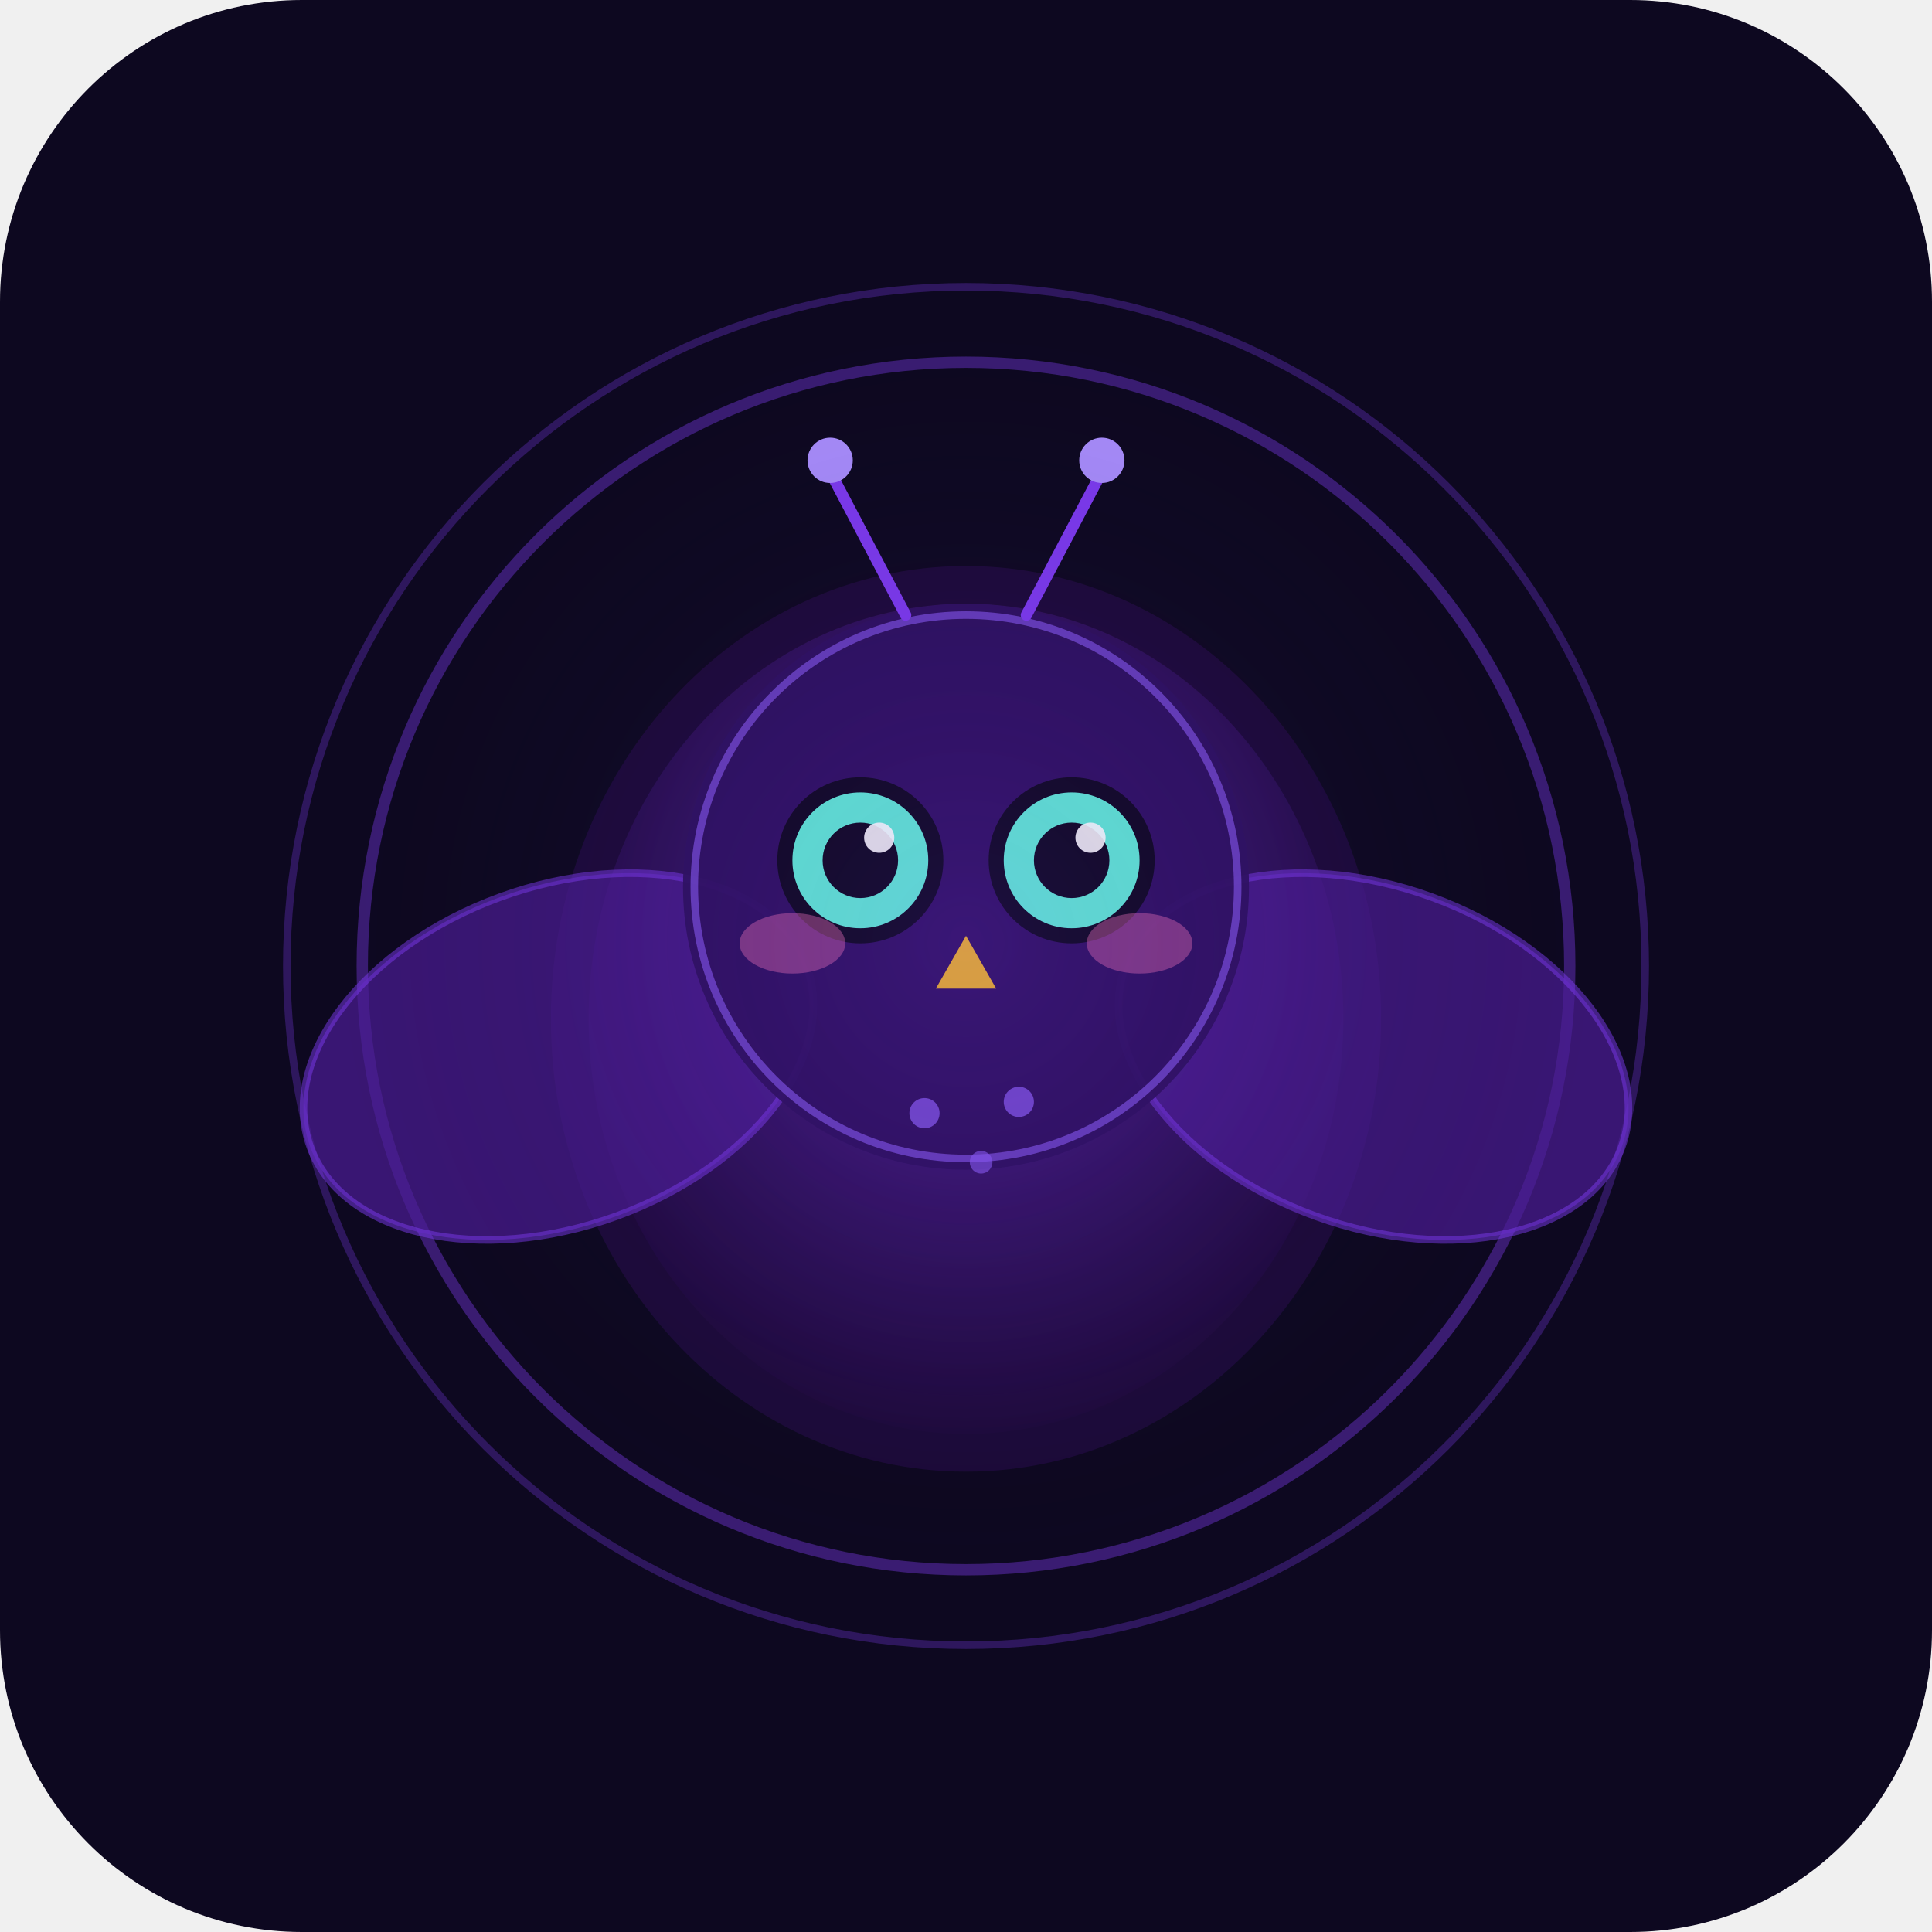
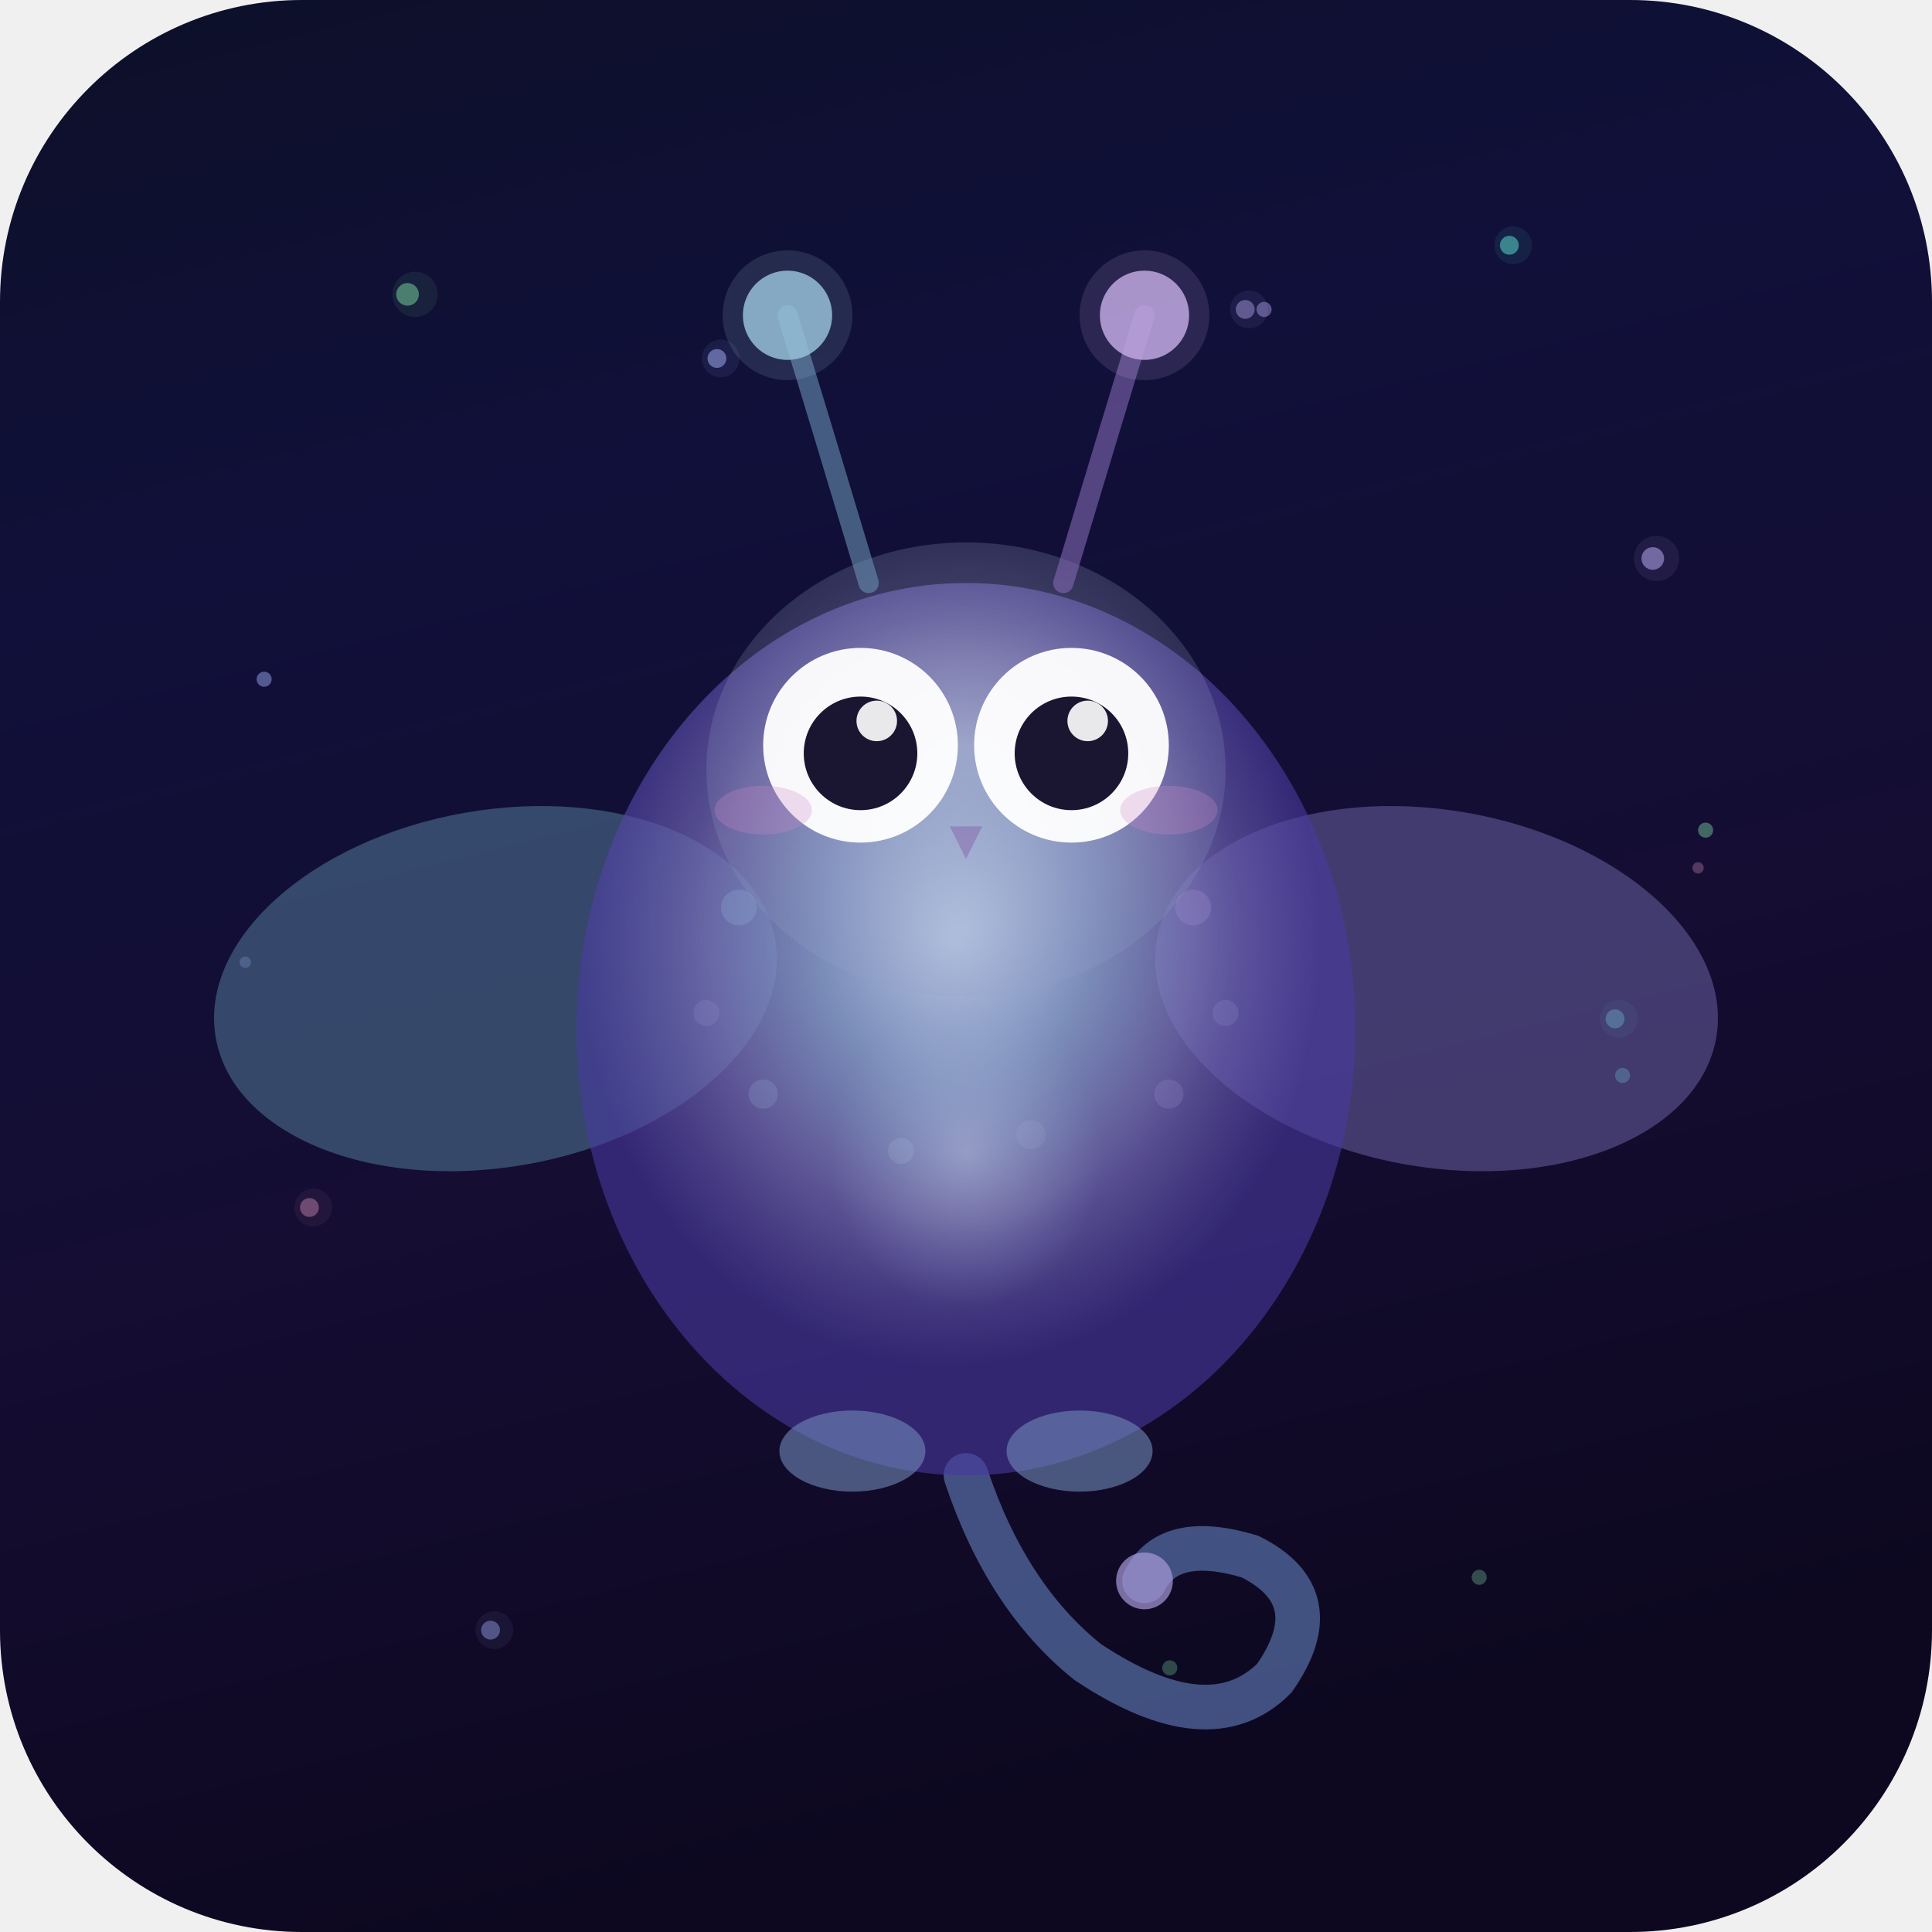
<svg xmlns="http://www.w3.org/2000/svg" viewBox="0 0 512 512">
-   <rect width="512" height="512" fill="#0d0820" rx="80" />
-   <circle cx="256" cy="256" r="180" fill="none" stroke="#7c3aed" stroke-width="2" opacity="0.3" />
-   <circle cx="256" cy="256" r="160" fill="none" stroke="#7c3aed" stroke-width="3" opacity="0.4" />
-   <ellipse cx="256" cy="270" rx="110" ry="120" fill="#1e0a3c" opacity="0.9" />
-   <ellipse cx="256" cy="270" rx="100" ry="110" fill="url(#bodyGrad)" />
-   <ellipse cx="148" cy="280" rx="70" ry="45" fill="#4c1d95" opacity="0.7" transform="rotate(-20 148 280)" />
-   <ellipse cx="364" cy="280" rx="70" ry="45" fill="#4c1d95" opacity="0.7" transform="rotate(20 364 280)" />
-   <ellipse cx="148" cy="280" rx="70" ry="45" fill="none" stroke="#7c3aed" stroke-width="2" opacity="0.5" transform="rotate(-20 148 280)" />
-   <ellipse cx="364" cy="280" rx="70" ry="45" fill="none" stroke="#7c3aed" stroke-width="2" opacity="0.5" transform="rotate(20 364 280)" />
-   <circle cx="256" cy="235" r="75" fill="#2d1060" opacity="0.95" />
-   <circle cx="256" cy="235" r="72" fill="none" stroke="#8b5cf6" stroke-width="2" opacity="0.6" />
-   <circle cx="228" cy="228" r="22" fill="#0d0820" />
-   <circle cx="284" cy="228" r="22" fill="#0d0820" />
-   <circle cx="228" cy="228" r="18" fill="#5eead4" />
-   <circle cx="284" cy="228" r="18" fill="#5eead4" />
-   <circle cx="228" cy="228" r="10" fill="#0d0820" />
-   <circle cx="284" cy="228" r="10" fill="#0d0820" />
-   <circle cx="233" cy="222" r="4" fill="white" opacity="0.9" />
-   <circle cx="289" cy="222" r="4" fill="white" opacity="0.9" />
-   <line x1="240" y1="163" x2="220" y2="125" stroke="#7c3aed" stroke-width="3" stroke-linecap="round" />
-   <line x1="272" y1="163" x2="292" y2="125" stroke="#7c3aed" stroke-width="3" stroke-linecap="round" />
-   <circle cx="220" cy="122" r="6" fill="#a78bfa" />
-   <circle cx="292" cy="122" r="6" fill="#a78bfa" />
-   <polygon points="256,248 248,262 264,262" fill="#fbbf24" opacity="0.9" />
-   <ellipse cx="210" cy="250" rx="14" ry="8" fill="#f472b6" opacity="0.4" />
-   <ellipse cx="302" cy="250" rx="14" ry="8" fill="#f472b6" opacity="0.4" />
-   <circle cx="245" cy="295" r="4" fill="#8b5cf6" opacity="0.7" />
-   <circle cx="260" cy="308" r="3" fill="#8b5cf6" opacity="0.6" />
-   <circle cx="270" cy="292" r="4" fill="#8b5cf6" opacity="0.7" />
-   <circle cx="256" cy="250" r="170" fill="url(#glowGrad)" opacity="0.15" />
  <defs>
-     <radialGradient id="bodyGrad" cx="50%" cy="40%" r="60%">
-       <stop offset="0%" stop-color="#4c1d95" />
-       <stop offset="100%" stop-color="#1e0a3c" />
+     <linearGradient id="bgGrad" x1="0" y1="0" x2="0.25" y2="1">
+       <stop offset="0%" stop-color="#0d1028" />
+       <stop offset="30%" stop-color="#10103a" />
+       <stop offset="65%" stop-color="#150d32" />
+       <stop offset="100%" stop-color="#0d0820" />
+     </linearGradient>
+     <radialGradient id="bodyGrad" cx="48%" cy="40%" r="48%">
+       <stop offset="0%" stop-color="#b0c0e0" stop-opacity="0.95" />
+       <stop offset="35%" stop-color="#8098c8" stop-opacity="0.85" />
+       <stop offset="65%" stop-color="#7870b8" stop-opacity="0.75" />
+       <stop offset="100%" stop-color="#4838a0" stop-opacity="0.6" />
    </radialGradient>
-     <radialGradient id="glowGrad" cx="50%" cy="50%" r="50%">
-       <stop offset="0%" stop-color="#7c3aed" />
-       <stop offset="100%" stop-color="#0d0820" stop-opacity="0" />
+     <radialGradient id="glowGrad" cx="50%" cy="38%" r="35%">
+       <stop offset="0%" stop-color="#c8d8f0" stop-opacity="0.45" />
+       <stop offset="100%" stop-color="#8090c0" stop-opacity="0" />
+     </radialGradient>
+     <radialGradient id="bellyGrad" cx="50%" cy="55%" r="30%">
+       <stop offset="0%" stop-color="#c8d0e8" stop-opacity="0.45" />
+       <stop offset="100%" stop-color="#a0b0d8" stop-opacity="0" />
+     </radialGradient>
+     <radialGradient id="faceGrad" cx="50%" cy="45%" r="50%">
+       <stop offset="0%" stop-color="#d0d4e8" stop-opacity="0.45" />
+       <stop offset="100%" stop-color="#98a0c8" stop-opacity="0.2" />
    </radialGradient>
  </defs>
+   <rect width="512" height="512" fill="url(#bgGrad)" rx="80" />
+   <circle cx="108" cy="78" r="3" fill="#86efac" opacity="0.45" />
+   <circle cx="110" cy="78" r="6" fill="#86efac" opacity="0.08" />
+   <circle cx="400" cy="65" r="2.5" fill="#5eead4" opacity="0.5" />
+   <circle cx="401" cy="65" r="5" fill="#5eead4" opacity="0.08" />
+   <circle cx="438" cy="148" r="3" fill="#c4b5fd" opacity="0.5" />
+   <circle cx="439" cy="148" r="6" fill="#c4b5fd" opacity="0.08" />
+   <circle cx="82" cy="320" r="2.5" fill="#f9a8d4" opacity="0.35" />
+   <circle cx="83" cy="320" r="5" fill="#f9a8d4" opacity="0.06" />
+   <circle cx="428" cy="270" r="2.5" fill="#5eead4" opacity="0.5" />
+   <circle cx="429" cy="270" r="5" fill="#5eead4" opacity="0.08" />
+   <circle cx="130" cy="432" r="2.5" fill="#a5b4fc" opacity="0.4" />
+   <circle cx="131" cy="432" r="5" fill="#a5b4fc" opacity="0.07" />
+   <circle cx="330" cy="82" r="2.5" fill="#c4b5fd" opacity="0.4" />
+   <circle cx="331" cy="82" r="5" fill="#c4b5fd" opacity="0.08" />
+   <circle cx="190" cy="95" r="2.5" fill="#a5b4fc" opacity="0.5" />
+   <circle cx="191" cy="95" r="5" fill="#a5b4fc" opacity="0.08" />
+   <circle cx="70" cy="180" r="2" fill="#a5b4fc" opacity="0.45" />
+   <circle cx="430" cy="285" r="2" fill="#5eead4" opacity="0.4" />
+   <circle cx="392" cy="418" r="2" fill="#86efac" opacity="0.3" />
+   <circle cx="335" cy="82" r="2" fill="#c4b5fd" opacity="0.4" />
+   <circle cx="450" cy="230" r="1.5" fill="#f9a8d4" opacity="0.28" />
+   <circle cx="65" cy="255" r="1.5" fill="#a5b4fc" opacity="0.35" />
+   <circle cx="310" cy="442" r="2" fill="#86efac" opacity="0.28" />
+   <circle cx="452" cy="220" r="2" fill="#86efac" opacity="0.4" />
+   <g transform="translate(256,262) scale(2.15)">
+     <g transform="translate(-110,-125)">
+       <path d="M110,185 Q115,200 125,208 Q140,218 148,210 Q155,200 145,195 Q135,192 132,198" stroke="#5870a8" stroke-opacity="0.7" stroke-width="5.5" stroke-linecap="round" fill="none" />
+       <circle cx="132" cy="198" r="3.5" fill="#a898d8" opacity="0.7" />
+       <ellipse cx="52" cy="125" rx="35" ry="22" fill="#507898" opacity="0.55" transform="rotate(-10 52 125)" />
+       <ellipse cx="168" cy="125" rx="35" ry="22" fill="#6860a0" opacity="0.55" transform="rotate(10 168 125)" />
+       <ellipse cx="110" cy="130" rx="48" ry="55" fill="url(#bodyGrad)" />
+       <ellipse cx="110" cy="130" rx="48" ry="55" fill="url(#glowGrad)" />
+       <ellipse cx="110" cy="142" rx="28" ry="32" fill="url(#bellyGrad)" />
+       <circle cx="82" cy="115" r="2.2" fill="#90b0d8" opacity="0.28" />
+       <circle cx="78" cy="128" r="1.6" fill="#9898d0" opacity="0.2" />
+       <circle cx="85" cy="138" r="1.8" fill="#90b0d8" opacity="0.22" />
+       <circle cx="138" cy="115" r="2.2" fill="#a090d0" opacity="0.28" />
+       <circle cx="142" cy="128" r="1.6" fill="#9898d0" opacity="0.2" />
+       <circle cx="135" cy="138" r="1.8" fill="#a090d0" opacity="0.22" />
+       <circle cx="102" cy="145" r="1.6" fill="#b0c0e0" opacity="0.18" />
+       <circle cx="118" cy="143" r="1.8" fill="#a8b0d8" opacity="0.16" />
+       <ellipse cx="96" cy="182" rx="9" ry="5" fill="#7088b8" opacity="0.6" />
+       <ellipse cx="124" cy="182" rx="9" ry="5" fill="#7088b8" opacity="0.6" />
+       <ellipse cx="110" cy="98" rx="32" ry="28" fill="url(#faceGrad)" />
+       <ellipse cx="97" cy="95" rx="12" ry="12" fill="rgba(255,255,255,0.95)" />
+       <circle cx="97" cy="96" r="7" fill="#1a1530" />
+       <circle cx="99" cy="92" r="2.5" fill="rgba(255,255,255,0.9)" />
+       <ellipse cx="123" cy="95" rx="12" ry="12" fill="rgba(255,255,255,0.95)" />
+       <circle cx="123" cy="96" r="7" fill="#1a1530" />
+       <circle cx="125" cy="92" r="2.5" fill="rgba(255,255,255,0.9)" />
+       <path d="M108,105 L110,109 L112,105" fill="#9080b8" opacity="0.8" />
+       <ellipse cx="85" cy="103" rx="6" ry="3" fill="#d088c8" opacity="0.28" />
+       <ellipse cx="135" cy="103" rx="6" ry="3" fill="#d088c8" opacity="0.28" />
+       <path d="M98,75 Q92,55 88,42" stroke="#6890b0" stroke-opacity="0.6" stroke-width="2.5" stroke-linecap="round" fill="none" />
+       <circle cx="88" cy="42" r="5.5" fill="#98c0d8" opacity="0.85" />
+       <circle cx="88" cy="42" r="8" fill="#98c0d8" opacity="0.15" />
+       <path d="M122,75 Q128,55 132,42" stroke="#8068b0" stroke-opacity="0.6" stroke-width="2.5" stroke-linecap="round" fill="none" />
+       <circle cx="132" cy="42" r="5.5" fill="#c0a8e0" opacity="0.85" />
+       <circle cx="132" cy="42" r="8" fill="#c0a8e0" opacity="0.15" />
+     </g>
+   </g>
</svg>
